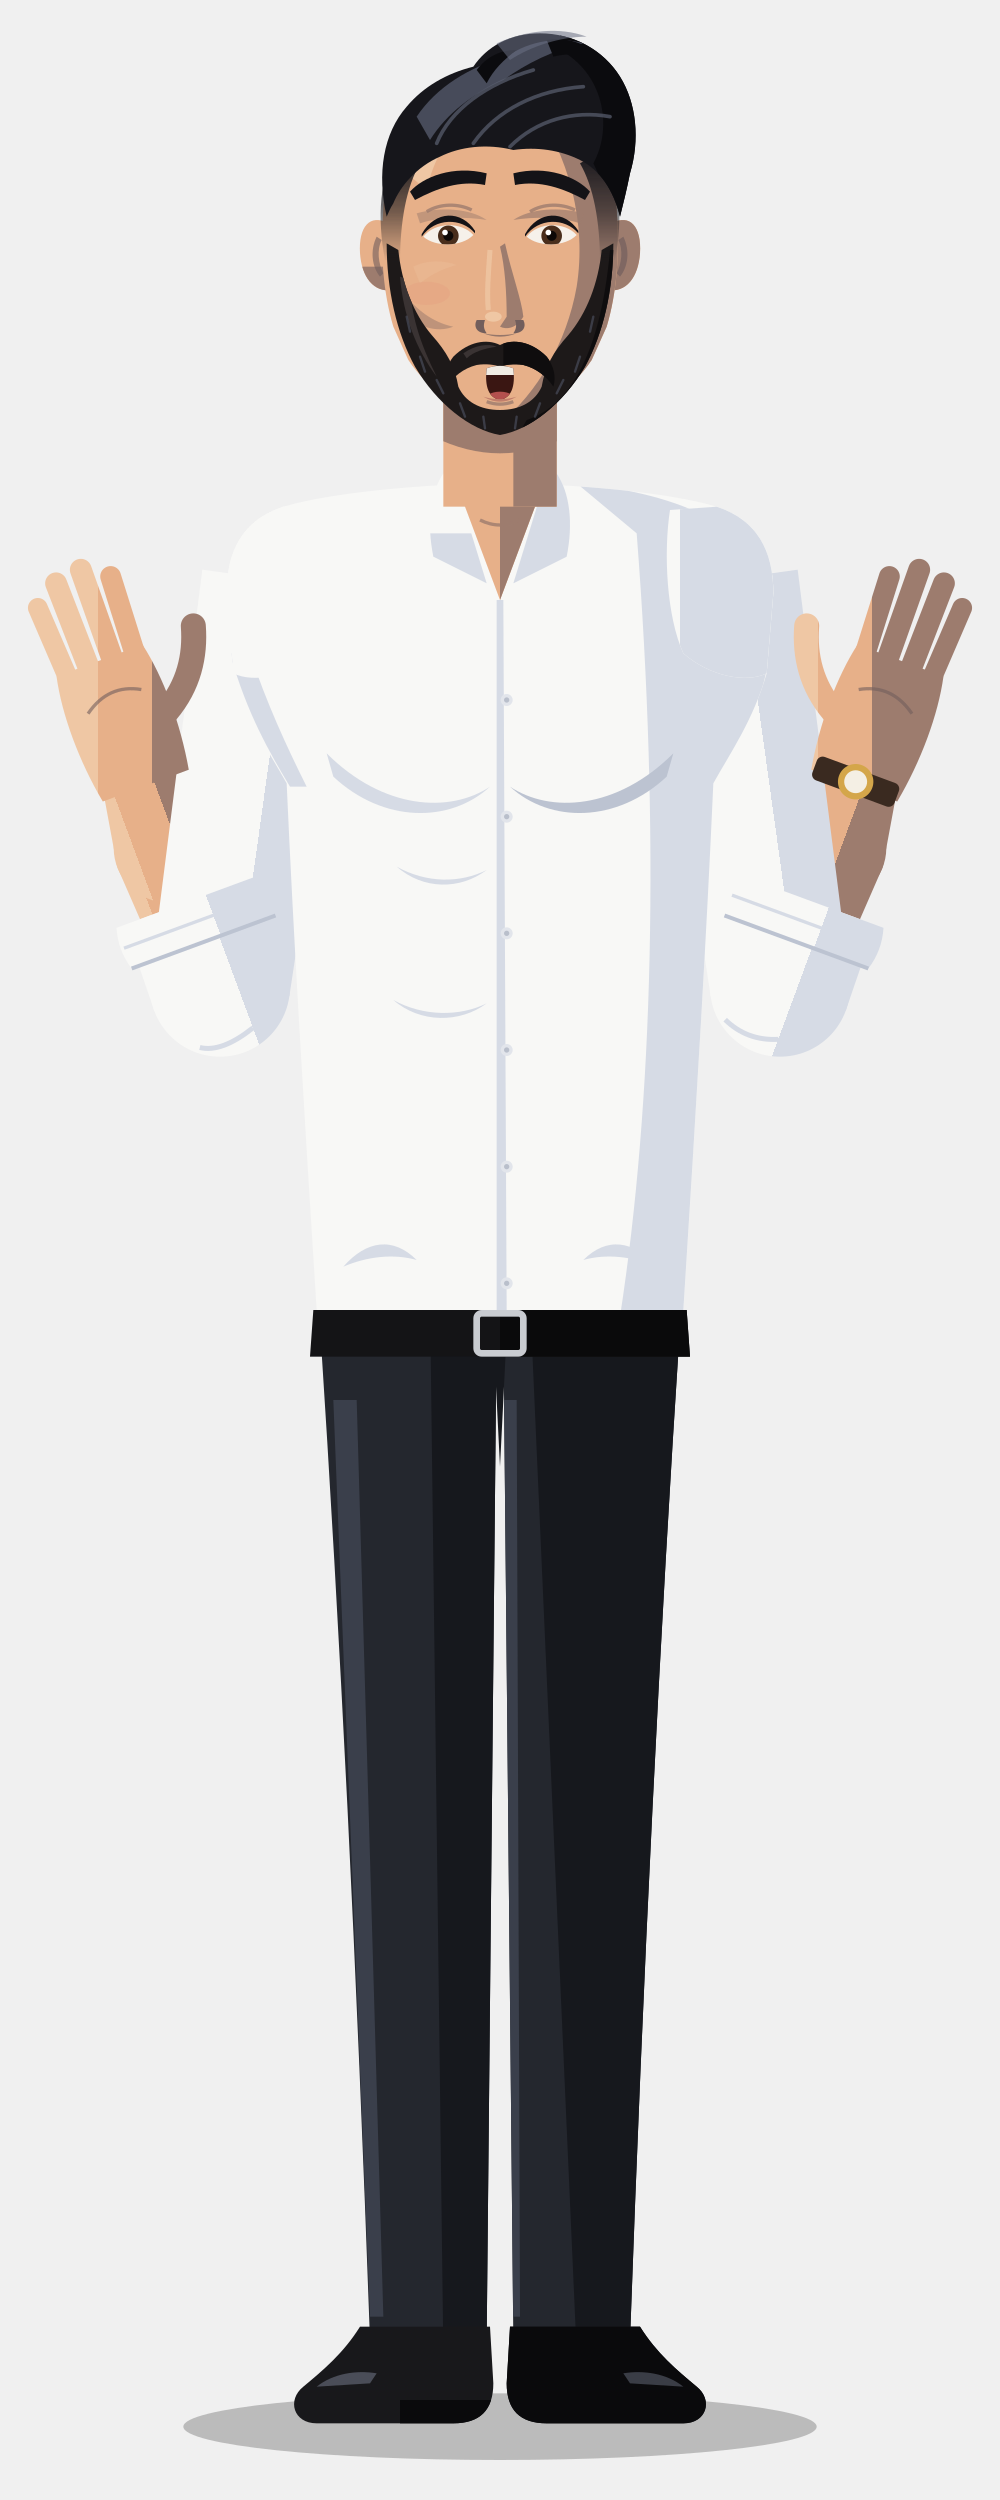
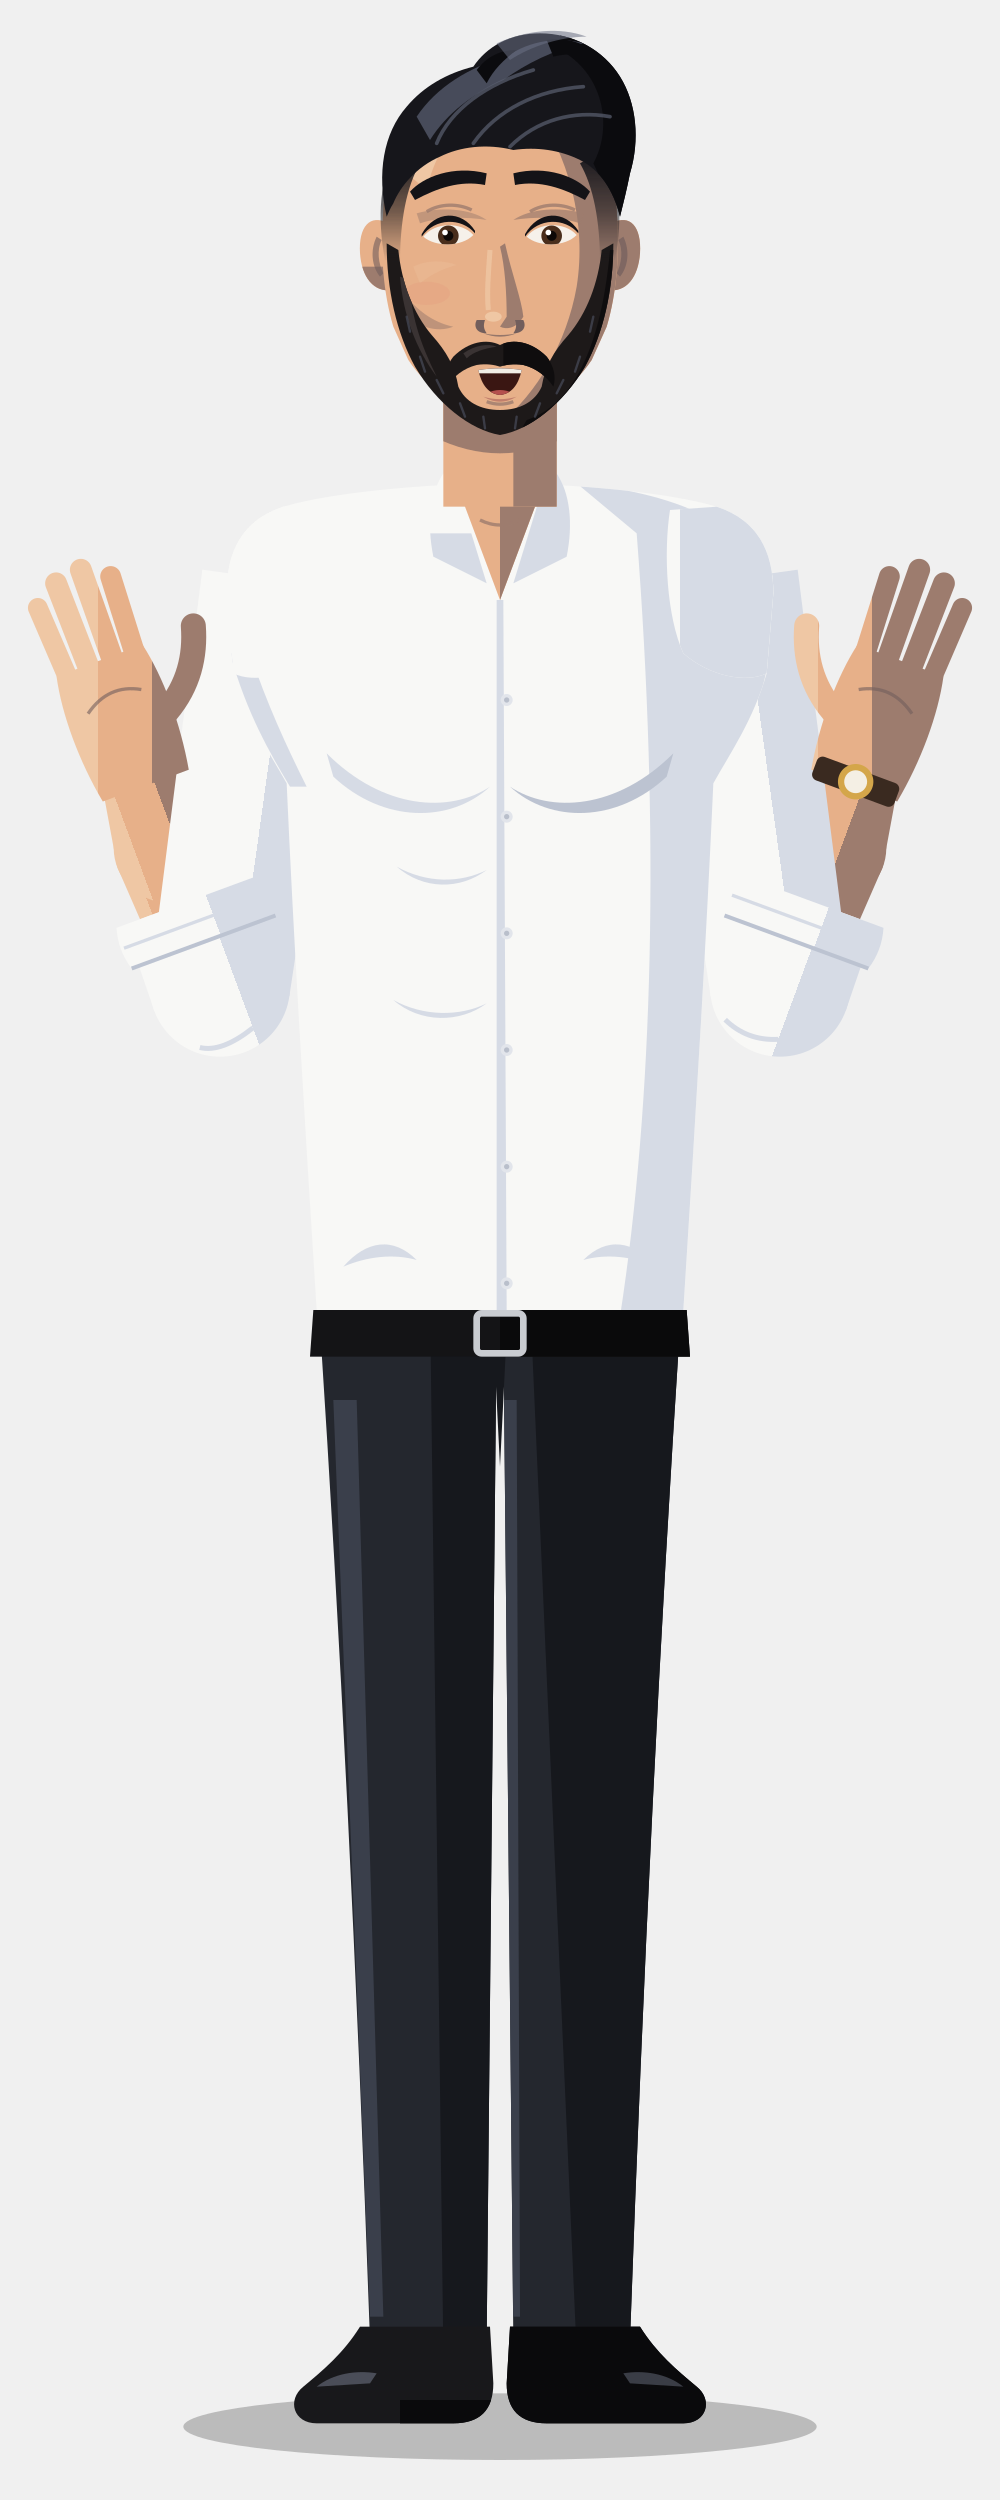
<svg xmlns="http://www.w3.org/2000/svg" viewBox="0 0 600 1500" width="600" height="1500">
  <defs>
    <linearGradient id="fade" x1="0" y1="0" x2="0" y2="1">
      <stop offset="0" stop-color="#16161b" stop-opacity="1" />
      <stop offset="0.55" stop-color="#16161b" stop-opacity="0.55" />
      <stop offset="1" stop-color="#16161b" stop-opacity="0" />
    </linearGradient>
    <clipPath id="c1">
      <path d="M192,796 L298,796 L292,1404 L222,1404 C214,1180 204,980 192,796 Z" />
    </clipPath>
    <clipPath id="c2">
      <path d="M 408,796 L 302,796 L 308,1404 L 378,1404 C 386,1180 396,980 408,796 Z" />
    </clipPath>
    <clipPath id="c3">
      <path d="M216,1396 L294,1396 L296,1430 C296,1446 288,1454 272,1454 L190,1454 C176,1454 172,1440 182,1432 C194,1422 206,1412 216,1396 Z" />
    </clipPath>
    <clipPath id="c4">
      <path d="M 384,1396 L 306,1396 L 304,1430 C 304,1446 312,1454 328,1454 L 410,1454 C 424,1454 428,1440 418,1432 C 406,1422 394,1412 384,1396 Z" />
    </clipPath>
    <linearGradient id="g5" gradientUnits="userSpaceOnUse" x1="77.1" y1="535.8" x2="137.2" y2="513.6">
      <stop offset="0" stop-color="#efc7a4" />
      <stop offset="0.14" stop-color="#efc7a4" />
      <stop offset="0.14" stop-color="#e7b089" />
      <stop offset="0.6" stop-color="#e7b089" />
      <stop offset="0.6" stop-color="#9d7c6e" />
      <stop offset="1" stop-color="#9d7c6e" />
    </linearGradient>
    <linearGradient id="g6" gradientUnits="userSpaceOnUse" x1="64.4" y1="488.3" x2="116.0" y2="469.2">
      <stop offset="0" stop-color="#efc7a4" />
      <stop offset="0.14" stop-color="#efc7a4" />
      <stop offset="0.14" stop-color="#e7b089" />
      <stop offset="0.6" stop-color="#e7b089" />
      <stop offset="0.6" stop-color="#9d7c6e" />
      <stop offset="1" stop-color="#9d7c6e" />
    </linearGradient>
    <linearGradient id="g7" gradientUnits="userSpaceOnUse" x1="105.9" y1="464.0" x2="192.1" y2="476.0">
      <stop offset="0" stop-color="#f8f8f6" />
      <stop offset="0.62" stop-color="#f8f8f6" />
      <stop offset="0.62" stop-color="#d6dbe5" />
      <stop offset="1" stop-color="#d6dbe5" />
    </linearGradient>
    <linearGradient id="g8" gradientUnits="userSpaceOnUse" x1="85.9" y1="586.9" x2="163.7" y2="558.1">
      <stop offset="0" stop-color="#f8f8f6" />
      <stop offset="0.62" stop-color="#f8f8f6" />
      <stop offset="0.62" stop-color="#d6dbe5" />
      <stop offset="1" stop-color="#d6dbe5" />
    </linearGradient>
    <linearGradient id="g9" gradientUnits="userSpaceOnUse" x1="74.4" y1="568.9" x2="160.8" y2="537.1">
      <stop offset="0" stop-color="#f8f8f6" />
      <stop offset="0.62" stop-color="#f8f8f6" />
      <stop offset="0.62" stop-color="#d6dbe5" />
      <stop offset="1" stop-color="#d6dbe5" />
    </linearGradient>
    <linearGradient id="g10" gradientUnits="userSpaceOnUse" x1="26.3" y1="9.7" x2="-26.3" y2="-9.7">
      <stop offset="0" stop-color="#efc7a4" />
      <stop offset="0.14" stop-color="#efc7a4" />
      <stop offset="0.14" stop-color="#e7b089" />
      <stop offset="0.6" stop-color="#e7b089" />
      <stop offset="0.6" stop-color="#9d7c6e" />
      <stop offset="1" stop-color="#9d7c6e" />
    </linearGradient>
    <linearGradient id="g11" gradientUnits="userSpaceOnUse" x1="462.8" y1="513.6" x2="522.9" y2="535.8">
      <stop offset="0" stop-color="#efc7a4" />
      <stop offset="0.14" stop-color="#efc7a4" />
      <stop offset="0.14" stop-color="#e7b089" />
      <stop offset="0.6" stop-color="#e7b089" />
      <stop offset="0.6" stop-color="#9d7c6e" />
      <stop offset="1" stop-color="#9d7c6e" />
    </linearGradient>
    <linearGradient id="g12" gradientUnits="userSpaceOnUse" x1="484.0" y1="469.2" x2="535.6" y2="488.3">
      <stop offset="0" stop-color="#efc7a4" />
      <stop offset="0.14" stop-color="#efc7a4" />
      <stop offset="0.14" stop-color="#e7b089" />
      <stop offset="0.6" stop-color="#e7b089" />
      <stop offset="0.6" stop-color="#9d7c6e" />
      <stop offset="1" stop-color="#9d7c6e" />
    </linearGradient>
    <linearGradient id="g13" gradientUnits="userSpaceOnUse" x1="407.9" y1="476.0" x2="494.1" y2="464.0">
      <stop offset="0" stop-color="#f8f8f6" />
      <stop offset="0.62" stop-color="#f8f8f6" />
      <stop offset="0.62" stop-color="#d6dbe5" />
      <stop offset="1" stop-color="#d6dbe5" />
    </linearGradient>
    <linearGradient id="g14" gradientUnits="userSpaceOnUse" x1="436.3" y1="558.1" x2="514.1" y2="586.9">
      <stop offset="0" stop-color="#f8f8f6" />
      <stop offset="0.62" stop-color="#f8f8f6" />
      <stop offset="0.62" stop-color="#d6dbe5" />
      <stop offset="1" stop-color="#d6dbe5" />
    </linearGradient>
    <linearGradient id="g15" gradientUnits="userSpaceOnUse" x1="439.2" y1="537.1" x2="525.6" y2="568.9">
      <stop offset="0" stop-color="#f8f8f6" />
      <stop offset="0.62" stop-color="#f8f8f6" />
      <stop offset="0.62" stop-color="#d6dbe5" />
      <stop offset="1" stop-color="#d6dbe5" />
    </linearGradient>
    <linearGradient id="g16" gradientUnits="userSpaceOnUse" x1="-26.3" y1="-9.7" x2="26.3" y2="9.7">
      <stop offset="0" stop-color="#efc7a4" />
      <stop offset="0.14" stop-color="#efc7a4" />
      <stop offset="0.14" stop-color="#e7b089" />
      <stop offset="0.6" stop-color="#e7b089" />
      <stop offset="0.6" stop-color="#9d7c6e" />
      <stop offset="1" stop-color="#9d7c6e" />
    </linearGradient>
    <clipPath id="c17">
      <path d="M300,290 C268,290 204,294 170,304 C146,312 136,330 136,356 L140,404 C148,432 162,452 172,470 C176,560 182,660 190,786 L410,786 C418,660 424,560 428,470 C438,452 452,432 460,404 L464,356 C464,330 454,312 430,304 C396,294 332,290 300,290 Z" />
    </clipPath>
    <clipPath id="c18">
      <path d="M276,296 L324,296 L300,360 Z" />
    </clipPath>
    <clipPath id="c19">
      <path d="M266,284 C258,296 256,314 260,334 L292,350 L276,298 Z" />
    </clipPath>
    <clipPath id="c20">
      <path d="M 334,284 C 342,296 344,314 340,334 L 308,350 L 324,298 Z" />
    </clipPath>
    <clipPath id="c21">
      <path d="M188,786 L412,786 L414,814 L186,814 Z" />
    </clipPath>
    <clipPath id="c22">
      <path d="M170,304 C146,312 136,330 136,356 L140,404 C152,410 174,406 190,392 C200,370 202,332 198,306 Z" />
    </clipPath>
    <clipPath id="c23">
      <path d="M 430,304 C 454,312 464,330 464,356 L 460,404 C 448,410 426,406 410,392 C 400,370 398,332 402,306 Z" />
    </clipPath>
    <clipPath id="c24">
      <path d="M233,134 C222,128 215,136 216,152 C217,166 224,176 236,174 Z" />
    </clipPath>
    <clipPath id="c25">
      <path d="M 367,134 C 378,128 385,136 384,152 C 383,166 376,176 364,174 Z" />
    </clipPath>
    <clipPath id="c26">
      <path d="M266,220 L266,304 L334,304 L334,220 Z" />
    </clipPath>
    <clipPath id="c27">
      <path d="M300,64 C341,64 369,88 370,126 C372,152 370,176 364,196 L355,216 C343,234 324,247 300,249 C276,247 257,234 245,216 L236,196 C230,176 228,152 230,126 C231,88 259,64 300,64 Z" />
    </clipPath>
    <clipPath id="c28">
      <path d="M254,142 C261,133 277,133 284,141 C277,148.3 261,148.3 254,142 Z" />
    </clipPath>
    <clipPath id="c29">
      <path d="M316,142 C323,133 339,133 346,141 C339,148.3 323,148.3 316,142 Z" />
    </clipPath>
    <clipPath id="c30">
      <path d="M232,146 C232,174 238,200 249,220 C262,242 282,258 300,261 C318,258 338,242 351,220 C362,200 368,174 368,146 L361,150 C359,170 352,188 341,201 C332,211 327,220 325,232 C321,241 312,246 300,246 C288,246 279,241 275,232 C273,220 268,211 259,201 C248,188 241,170 239,150 Z" />
    </clipPath>
    <clipPath id="c31">
      <path d="M272,214 C281,205 292,203 300,207 C308,203 319,205 328,214 C332,219 334,226 332,232 C328,226 322,221 314,219 C308,218 303,219 300,220 C297,219 292,218 286,219 C278,221 272,226 268,232 C266,226 268,219 272,214 Z" />
    </clipPath>
    <clipPath id="c32">
-       <path d="M292,221 Q300,218 308,221 Q310,238 300,240 Q290,238 292,221 Z" />
+       <path d="M287,222 Q300,220 313,222 Q310,236 300,237 Q290,236 287,222 Z" />
    </clipPath>
    <clipPath id="c33">
      <path d="M232,130 C226,104 230,80 244,64 C254,52 268,44 284,40 C292,28 306,20 324,20 C344,20 362,30 372,46 C382,62 384,84 378,104 C376,114 374,122 372,130 C368,114 360,102 348,96 C336,90 322,88 308,90 C292,86 276,88 264,94 C250,100 240,112 236,122 C234,125 233,128 232,130 Z" />
    </clipPath>
  </defs>
  <ellipse cx="300" cy="1456" rx="190" ry="20" fill="#000" opacity="0.22" />
  <path d="M192,796 L298,796 L292,1404 L222,1404 C214,1180 204,980 192,796 Z" fill="#24272e" />
  <g clip-path="url(#c1)">
    <path d="M258,780 L304,780 L300,1412 L266,1412 Z" fill="#16181d" />
    <path d="M200,840 L214,840 L230,1390 L222,1390 Z" fill="#3a3f4b" />
  </g>
  <path d="M 408,796 L 302,796 L 308,1404 L 378,1404 C 386,1180 396,980 408,796 Z" fill="#24272e" />
  <g clip-path="url(#c2)">
    <path d="M318,780 L420,780 L420,1412 L346,1412 Z" fill="#16181d" />
    <path d="M 310,840 L 302,840 L 306,1390 L 312,1390 Z" fill="#3a3f4b" />
  </g>
  <path d="M296,800 L300,880 L304,800 Z" fill="#16181d" />
  <path d="M216,1396 L294,1396 L296,1430 C296,1446 288,1454 272,1454 L190,1454 C176,1454 172,1440 182,1432 C194,1422 206,1412 216,1396 Z" fill="#18181b" />
  <g clip-path="url(#c3)">
    <path d="M240,1440 L300,1440 L300,1460 L240,1460 Z" fill="#0a0a0c" />
    <path d="M190,1432 C200,1424 214,1422 226,1424 L222,1430 Z" fill="#4a4d58" />
  </g>
  <path d="M 384,1396 L 306,1396 L 304,1430 C 304,1446 312,1454 328,1454 L 410,1454 C 424,1454 428,1440 418,1432 C 406,1422 394,1412 384,1396 Z" fill="#18181b" />
  <g clip-path="url(#c4)">
    <path d="M300,1380 L440,1380 L440,1460 L300,1460 Z" fill="#0a0a0c" />
    <path d="M 410,1432 C 400,1424 386,1422 374,1424 L 378,1430 Z" fill="#3a3d46" />
  </g>
  <path d="M84.0,551.5 L70.3,520.1 L132.2,497.2 L142.2,530.1 Z" fill="url(#g5)" />
  <circle cx="101.2" cy="508.6" r="33.0" fill="url(#g6)" />
  <path d="M70.3,520.1 L58.5,456.5 L99.8,441.2 L132.2,497.2 Z" fill="url(#g6)" />
  <path d="M121.4,341.8 L90.4,586.2 L173.6,597.8 L210.6,354.2 Z" fill="url(#g7)" />
  <circle cx="132.0" cy="592.0" r="42.0" fill="url(#g8)" />
  <path d="M92.6,606.5 L79.1,567.2 L156.1,538.8 L171.4,577.5 Z" fill="url(#g8)" />
  <path d="M165.3,549.3 Q164.5,535.7 156.2,524.9 L69.9,556.7 Q70.7,570.3 79.0,581.1 Z" fill="url(#g9)" />
  <path d="M165.3,549.3 L79.0,581.1" stroke="#bcc3d1" stroke-width="2.4" />
  <path d="M160.8,537.1 L74.4,568.9" stroke="#d6dbe5" stroke-width="2" />
  <path d="M119.9,628.5 q13.1,3.2 31.9,-11.8" fill="none" stroke="#d6dbe5" stroke-width="3" />
  <g transform="translate(84.0,462.0) rotate(159.7)">
    <g transform="scale(1.25,1.25)">
      <path d="M-22,-8 C-26,14 -26,38 -22,56 L22,56 C26,38 26,14 22,-8 Z" fill="url(#g10)" />
      <path d="M-17,52 L-19.0,92" stroke="url(#g10)" stroke-width="10" stroke-linecap="round" />
      <path d="M-6,52 L-6.7,100" stroke="url(#g10)" stroke-width="10.5" stroke-linecap="round" />
      <path d="M6,52 L6.7,98" stroke="url(#g10)" stroke-width="10.5" stroke-linecap="round" />
      <path d="M17,52 L19.0,90" stroke="url(#g10)" stroke-width="9.5" stroke-linecap="round" />
      <path d="M-22,22 C-36,30 -44,42 -48,56" stroke="url(#g10)" stroke-width="12" stroke-linecap="round" fill="none" />
      <path d="M-14,36 Q0,44 14,34" fill="none" stroke="#725e5c" stroke-width="1.6" opacity="0.6" />
    </g>
  </g>
  <path d="M457.8,530.1 L467.8,497.2 L529.7,520.1 L516.0,551.5 Z" fill="url(#g11)" />
  <circle cx="498.8" cy="508.6" r="33.0" fill="url(#g12)" />
  <path d="M467.8,497.2 L500.2,441.2 L541.5,456.5 L529.7,520.1 Z" fill="url(#g12)" />
  <path d="M389.4,354.2 L426.4,597.8 L509.6,586.2 L478.6,341.8 Z" fill="url(#g13)" />
  <circle cx="468.0" cy="592.0" r="42.0" fill="url(#g14)" />
  <path d="M428.6,577.5 L443.9,538.8 L520.9,567.2 L507.4,606.5 Z" fill="url(#g14)" />
  <path d="M521.0,581.1 Q529.3,570.3 530.1,556.7 L443.8,524.9 Q435.5,535.7 434.7,549.3 Z" fill="url(#g15)" />
  <path d="M521.0,581.1 L434.7,549.3" stroke="#bcc3d1" stroke-width="2.4" />
  <path d="M525.6,568.9 L439.2,537.1" stroke="#d6dbe5" stroke-width="2" />
  <path d="M435.1,611.8 q13.1,12.8 31.9,11.8" fill="none" stroke="#d6dbe5" stroke-width="3" />
  <g transform="translate(516.0,462.0) rotate(-159.7)">
    <g transform="scale(-1.25,1.25)">
      <path d="M-22,-8 C-26,14 -26,38 -22,56 L22,56 C26,38 26,14 22,-8 Z" fill="url(#g16)" />
      <path d="M-17,52 L-19.0,92" stroke="url(#g16)" stroke-width="10" stroke-linecap="round" />
      <path d="M-6,52 L-6.7,100" stroke="url(#g16)" stroke-width="10.5" stroke-linecap="round" />
      <path d="M6,52 L6.7,98" stroke="url(#g16)" stroke-width="10.5" stroke-linecap="round" />
      <path d="M17,52 L19.0,90" stroke="url(#g16)" stroke-width="9.5" stroke-linecap="round" />
      <path d="M-22,22 C-36,30 -44,42 -48,56" stroke="url(#g16)" stroke-width="12" stroke-linecap="round" fill="none" />
      <path d="M-14,36 Q0,44 14,34" fill="none" stroke="#725e5c" stroke-width="1.6" opacity="0.6" />
      <rect x="-21" y="-12" width="42" height="12" rx="3" fill="#3a2a20" />
      <circle cx="0" cy="-6" r="8.5" fill="#d4a64a" />
      <circle cx="0" cy="-6" r="5.5" fill="#f4efe4" />
    </g>
  </g>
  <path d="M300,290 C268,290 204,294 170,304 C146,312 136,330 136,356 L140,404 C148,432 162,452 172,470 C176,560 182,660 190,786 L410,786 C418,660 424,560 428,470 C438,452 452,432 460,404 L464,356 C464,330 454,312 430,304 C396,294 332,290 300,290 Z" fill="#f8f8f6" />
  <g clip-path="url(#c17)">
    <path d="M346,290 C406,296 466,316 464,374 C460,422 444,450 430,474 L414,790 L372,790 C392,660 396,500 382,320 Z" fill="#d6dbe5" />
    <path d="M138,392 C148,428 162,452 174,472 L184,472 C172,448 160,422 150,392 Z" fill="#d6dbe5" />
  </g>
  <path d="M196,452 C230,486 270,488 294,472 C270,494 230,494 200,466 Z" fill="#d6dbe5" />
  <path d="M404,452 C370,486 330,488 306,472 C330,494 370,494 400,466 Z" fill="#bcc3d1" />
  <path d="M236,600 C254,610 276,610 292,602 C276,614 252,614 236,600 Z" fill="#d6dbe5" />
  <path d="M206,760 C220,744 236,742 250,756 C236,752 220,754 206,760 Z" fill="#d6dbe5" />
  <path d="M350,756 C364,742 380,744 394,760 C380,754 364,752 350,756 Z" fill="#d6dbe5" />
  <path d="M238,520 C256,530 276,530 292,522 C276,534 254,534 238,520 Z" fill="#d6dbe5" />
  <path d="M276,296 L324,296 L300,360 Z" fill="#e7b089" />
  <g clip-path="url(#c18)">
    <path d="M300,290 L330,290 L300,364 Z" fill="#9d7c6e" />
  </g>
  <path d="M288,312 Q300,318 312,312" fill="none" stroke="#9d7c6e" stroke-width="2" opacity="0.8" />
  <path d="M266,284 C258,296 256,314 260,334 L292,350 L276,298 Z" fill="#f8f8f6" />
  <g clip-path="url(#c19)">
    <path d="M256,320 L292,320 L292,352 L256,352 Z" fill="#d6dbe5" />
  </g>
  <path d="M 334,284 C 342,296 344,314 340,334 L 308,350 L 324,298 Z" fill="#f8f8f6" />
  <g clip-path="url(#c20)">
    <path d="M 334,284 C 342,296 344,314 340,334 L 308,350 L 324,298 Z" fill="#d6dbe5" />
  </g>
  <path d="M268,286 Q300,280 332,286 L326,292 Q300,288 274,292 Z" fill="#d6dbe5" />
  <path d="M298,360 L302,360 L304,786 L298,786 Z" fill="#d6dbe5" />
  <circle cx="304" cy="420" r="3.6" fill="#e2e5eb" />
  <circle cx="304" cy="420" r="1.6" fill="#b9bfcb" />
  <circle cx="304" cy="490" r="3.6" fill="#e2e5eb" />
  <circle cx="304" cy="490" r="1.6" fill="#b9bfcb" />
  <circle cx="304" cy="560" r="3.6" fill="#e2e5eb" />
  <circle cx="304" cy="560" r="1.6" fill="#b9bfcb" />
  <circle cx="304" cy="630" r="3.6" fill="#e2e5eb" />
  <circle cx="304" cy="630" r="1.6" fill="#b9bfcb" />
  <circle cx="304" cy="700" r="3.6" fill="#e2e5eb" />
  <circle cx="304" cy="700" r="1.6" fill="#b9bfcb" />
  <circle cx="304" cy="770" r="3.6" fill="#e2e5eb" />
  <circle cx="304" cy="770" r="1.6" fill="#b9bfcb" />
  <path d="M188,786 L412,786 L414,814 L186,814 Z" fill="#141416" />
  <g clip-path="url(#c21)">
    <path d="M300,780 L420,780 L420,820 L300,820 Z" fill="#0a0a0b" />
  </g>
  <rect x="286" y="788" width="28" height="24" rx="3" fill="none" stroke="#c9ccd1" stroke-width="4" />
  <path d="M170,304 C146,312 136,330 136,356 L140,404 C152,410 174,406 190,392 C200,370 202,332 198,306 Z" fill="#f8f8f6" />
  <path d="M 430,304 C 454,312 464,330 464,356 L 460,404 C 448,410 426,406 410,392 C 400,370 398,332 402,306 Z" fill="#f8f8f6" />
  <g clip-path="url(#c23)">
    <path d="M408,290 L470,290 L470,420 L408,420 Z" fill="#d6dbe5" />
  </g>
  <path d="M233,134 C222,128 215,136 216,152 C217,166 224,176 236,174 Z" fill="#e7b089" />
  <g clip-path="url(#c24)">
    <path d="M200,160 L240,160 L240,190 L200,190 Z" fill="#9d7c6e" />
  </g>
  <path d="M 367,134 C 378,128 385,136 384,152 C 383,166 376,176 364,174 Z" fill="#e7b089" />
  <g clip-path="url(#c25)">
    <path d="M360,120 L400,120 L400,190 L360,190 Z" fill="#9d7c6e" />
  </g>
  <path d="M226,142 C222,150 223,160 228,166 L230,164 C227,158 226,150 229,144 Z" fill="#725e5c" opacity="0.6" />
  <path d="M 374,142 C 378,150 377,160 372,166 L 370,164 C 373,158 374,150 371,144 Z" fill="#725e5c" opacity="0.7" />
  <path d="M266,220 L266,304 L334,304 L334,220 Z" fill="#e7b089" />
  <g clip-path="url(#c26)">
    <path d="M308,210 L340,210 L340,310 L308,310 Z" fill="#9d7c6e" />
    <path d="M260,210 L340,210 L340,262 Q300,282 260,262 Z" fill="#9d7c6e" />
  </g>
  <path d="M300,64 C341,64 369,88 370,126 C372,152 370,176 364,196 L355,216 C343,234 324,247 300,249 C276,247 257,234 245,216 L236,196 C230,176 228,152 230,126 C231,88 259,64 300,64 Z" fill="#e7b089" />
  <g clip-path="url(#c27)">
    <path d="M318,60 C352,70 376,96 376,130 C378,170 368,204 350,228 C336,244 318,252 300,254 C322,236 340,206 346,172 C352,134 342,94 318,60 Z" fill="#9d7c6e" />
    <path d="M244,104 C250,86 264,74 282,70 C268,82 260,96 256,114 Z" fill="#efc7a4" />
  </g>
  <path d="M248,160 C256,156 266,156 274,159 C266,161 258,165 252,170 Z" fill="#efc7a4" opacity="0.25" />
  <path d="M244,178 C252,188 262,194 272,196 C262,200 250,196 244,188 Z" fill="#9d7c6e" opacity="0.55" />
  <ellipse cx="256" cy="176" rx="14" ry="7" fill="#e07e70" opacity="0.14" />
  <path d="M246,115 C254,106 272,99 292,104 L291,111 C276,108 262,113 249,120 Z" fill="#141317" />
  <path d="M 354,115 C 346,106 328,99 308,104 L 309,111 C 324,108 338,113 351,120 Z" fill="#141317" />
  <path d="M250,128 C264,124 282,125 292,132 C280,130 264,130 252,134 Z" fill="#9d7c6e" opacity="0.5" />
  <path d="M 350,128 C 336,124 318,125 308,132 C 320,130 336,130 348,134 Z" fill="#9d7c6e" opacity="0.7" />
  <path d="M254,142 C261,133 277,133 284,141 C277,148.3 261,148.3 254,142 Z" fill="#f6f1ea" />
  <g clip-path="url(#c28)">
    <circle cx="269" cy="141.5" r="6.2" fill="#4a2e1c" />
    <circle cx="269" cy="141.5" r="3" fill="#0e0907" />
    <circle cx="267" cy="139.5" r="1.7" fill="#fff" />
    <rect x="249" y="120" width="40" height="15" fill="#000" opacity="0.14" />
  </g>
  <path d="M253,142 C261,130.5 277,130.5 285,140 L285,138.5 C277,126 261,126 253,140.5 Z" fill="#141317" />
  <path d="M256,127 C264,122 275,122 283,126" fill="none" stroke="#9d7c6e" stroke-width="2" opacity="0.8" />
  <path d="M316,142 C323,133 339,133 346,141 C339,148.3 323,148.3 316,142 Z" fill="#f6f1ea" />
  <g clip-path="url(#c29)">
    <circle cx="331" cy="141.5" r="6.2" fill="#4a2e1c" />
    <circle cx="331" cy="141.5" r="3" fill="#0e0907" />
    <circle cx="329" cy="139.5" r="1.7" fill="#fff" />
    <rect x="311" y="120" width="40" height="15" fill="#000" opacity="0.14" />
  </g>
  <path d="M315,142 C323,130.5 339,130.5 347,140 L347,138.5 C339,126 323,126 315,140.5 Z" fill="#141317" />
  <path d="M318,127 C326,122 337,122 345,126" fill="none" stroke="#9d7c6e" stroke-width="2" opacity="0.8" />
  <path d="M303,146 C307,164 313,180 314,190 C310,197 304,198 300,196 L304,190 C304,176 303,160 300,148 Z" fill="#9d7c6e" />
  <path d="M286,192 C284,196 286,200 292,200 C290,197 290,195 291,192 Z" fill="#725e5c" />
  <path d="M314,192 C316,196 314,200 308,200 C310,197 310,195 309,192 Z" fill="#725e5c" />
  <path d="M290,200 Q300,204 310,200 Q300,202 290,200 Z" fill="#725e5c" opacity="0.7" />
  <ellipse cx="296" cy="190" rx="5" ry="3" fill="#efc7a4" />
  <path d="M294,150 C293,164 292,176 293,186" fill="none" stroke="#efc7a4" stroke-width="3" opacity="0.8" />
  <path d="M232,146 C232,174 238,200 249,220 C262,242 282,258 300,261 C318,258 338,242 351,220 C362,200 368,174 368,146 L361,150 C359,170 352,188 341,201 C332,211 327,220 325,232 C321,241 312,246 300,246 C288,246 279,241 275,232 C273,220 268,211 259,201 C248,188 241,170 239,150 Z" fill="#1d1919" />
  <g clip-path="url(#c30)">
    <path d="M316,252 C340,244 360,216 366,150 L380,150 L380,280 L300,280 Z" fill="#0f0d0e" />
    <path d="M240,166 C242,190 250,210 262,226 C252,206 246,188 246,168 Z" fill="#3a3333" />
  </g>
  <path d="M252,214 l3,9" fill="none" stroke="#474b5a" stroke-width="1.4" stroke-linecap="round" stroke-linejoin="round" opacity="0.7" />
  <path d="M262,228 l4,8" fill="none" stroke="#474b5a" stroke-width="1.4" stroke-linecap="round" stroke-linejoin="round" opacity="0.7" />
  <path d="M276,242 l3,8" fill="none" stroke="#474b5a" stroke-width="1.4" stroke-linecap="round" stroke-linejoin="round" opacity="0.7" />
  <path d="M290,250 l1,7" fill="none" stroke="#474b5a" stroke-width="1.4" stroke-linecap="round" stroke-linejoin="round" opacity="0.7" />
  <path d="M244,190 l2,9" fill="none" stroke="#474b5a" stroke-width="1.4" stroke-linecap="round" stroke-linejoin="round" opacity="0.7" />
  <path d="M310,250 l-1,7" fill="none" stroke="#474b5a" stroke-width="1.4" stroke-linecap="round" stroke-linejoin="round" opacity="0.7" />
  <path d="M324,242 l-3,8" fill="none" stroke="#474b5a" stroke-width="1.4" stroke-linecap="round" stroke-linejoin="round" opacity="0.7" />
  <path d="M338,228 l-4,8" fill="none" stroke="#474b5a" stroke-width="1.4" stroke-linecap="round" stroke-linejoin="round" opacity="0.7" />
  <path d="M348,214 l-3,9" fill="none" stroke="#474b5a" stroke-width="1.4" stroke-linecap="round" stroke-linejoin="round" opacity="0.7" />
  <path d="M356,190 l-2,9" fill="none" stroke="#474b5a" stroke-width="1.4" stroke-linecap="round" stroke-linejoin="round" opacity="0.7" />
  <path d="M272,214 C281,205 292,203 300,207 C308,203 319,205 328,214 C332,219 334,226 332,232 C328,226 322,221 314,219 C308,218 303,219 300,220 C297,219 292,218 286,219 C278,221 272,226 268,232 C266,226 268,219 272,214 Z" fill="#1d1919" />
  <g clip-path="url(#c31)">
    <path d="M302,200 L340,200 L340,236 L302,236 Z" fill="#0f0d0e" />
    <path d="M278,212 C285,207 293,206 298,208 C291,209 284,211 280,215 Z" fill="#3a3333" />
  </g>
-   <path d="M292,221 Q300,218 308,221 Q310,238 300,240 Q290,238 292,221 Z" fill="#3a1612" />
+   <path d="M287,222 Q300,220 313,222 Q310,236 300,237 Q290,236 287,222 Z" fill="#3a1612" />
  <g clip-path="url(#c32)">
-     <rect x="280" y="218" width="40" height="7" fill="#f1ece4" />
-     <ellipse cx="300" cy="241" rx="10" ry="6" fill="#b4504e" />
+     <rect x="278" y="218" width="44" height="6" fill="#f1ece4" />
+     <ellipse cx="300" cy="240" rx="10" ry="6" fill="#b4504e" />
  </g>
  <path d="M290,238 Q300,244 310,238 Q300,241 290,238 Z" fill="#c27f6c" />
  <path d="M292,241 Q300,244 308,241" fill="none" stroke="#9d7c6e" stroke-width="2" opacity="0.8" />
  <path d="M231,156 C226,130 228,106 238,90 L252,98 C244,112 240,132 240,158 Z" fill="url(#fade)" />
  <path d="M 369,156 C 374,130 372,106 362,90 L 348,98 C 356,112 360,132 360,158 Z" fill="url(#fade)" />
  <path d="M232,130 C226,104 230,80 244,64 C254,52 268,44 284,40 C292,28 306,20 324,20 C344,20 362,30 372,46 C382,62 384,84 378,104 C376,114 374,122 372,130 C368,114 360,102 348,96 C336,90 322,88 308,90 C292,86 276,88 264,94 C250,100 240,112 236,122 C234,125 233,128 232,130 Z" fill="#16161b" />
  <g clip-path="url(#c33)">
    <path d="M336,18 C368,24 388,52 384,84 C382,104 376,118 372,132 L356,98 C368,76 362,44 336,30 Z" fill="#0b0b0e" />
    <path d="M250,70 C262,52 282,40 304,34 C318,24 336,22 350,26 C332,30 316,38 302,48 C284,56 268,68 258,84 Z" fill="#474b5a" />
  </g>
  <path d="M262,86 C270,66 292,50 320,42" fill="none" stroke="#5a5f70" stroke-width="2.2" stroke-linecap="round" stroke-linejoin="round" opacity="0.7" />
  <path d="M284,86 C298,66 322,54 350,52" fill="none" stroke="#5a5f70" stroke-width="2.2" stroke-linecap="round" stroke-linejoin="round" opacity="0.7" />
  <path d="M306,88 C322,72 344,66 366,70" fill="none" stroke="#5a5f70" stroke-width="2.2" stroke-linecap="round" stroke-linejoin="round" opacity="0.7" />
  <path d="M286,42 C292,34 300,30 310,30 C302,36 296,42 292,50 Z" fill="#0b0b0e" />
  <path d="M328,24 C340,22 352,26 360,34 C350,32 340,32 332,34 Z" fill="#0b0b0e" />
  <path d="M298,26 C316,18 336,16 352,22 C336,22 318,28 306,36 Z" fill="#6a7083" opacity="0.55" />
</svg>
